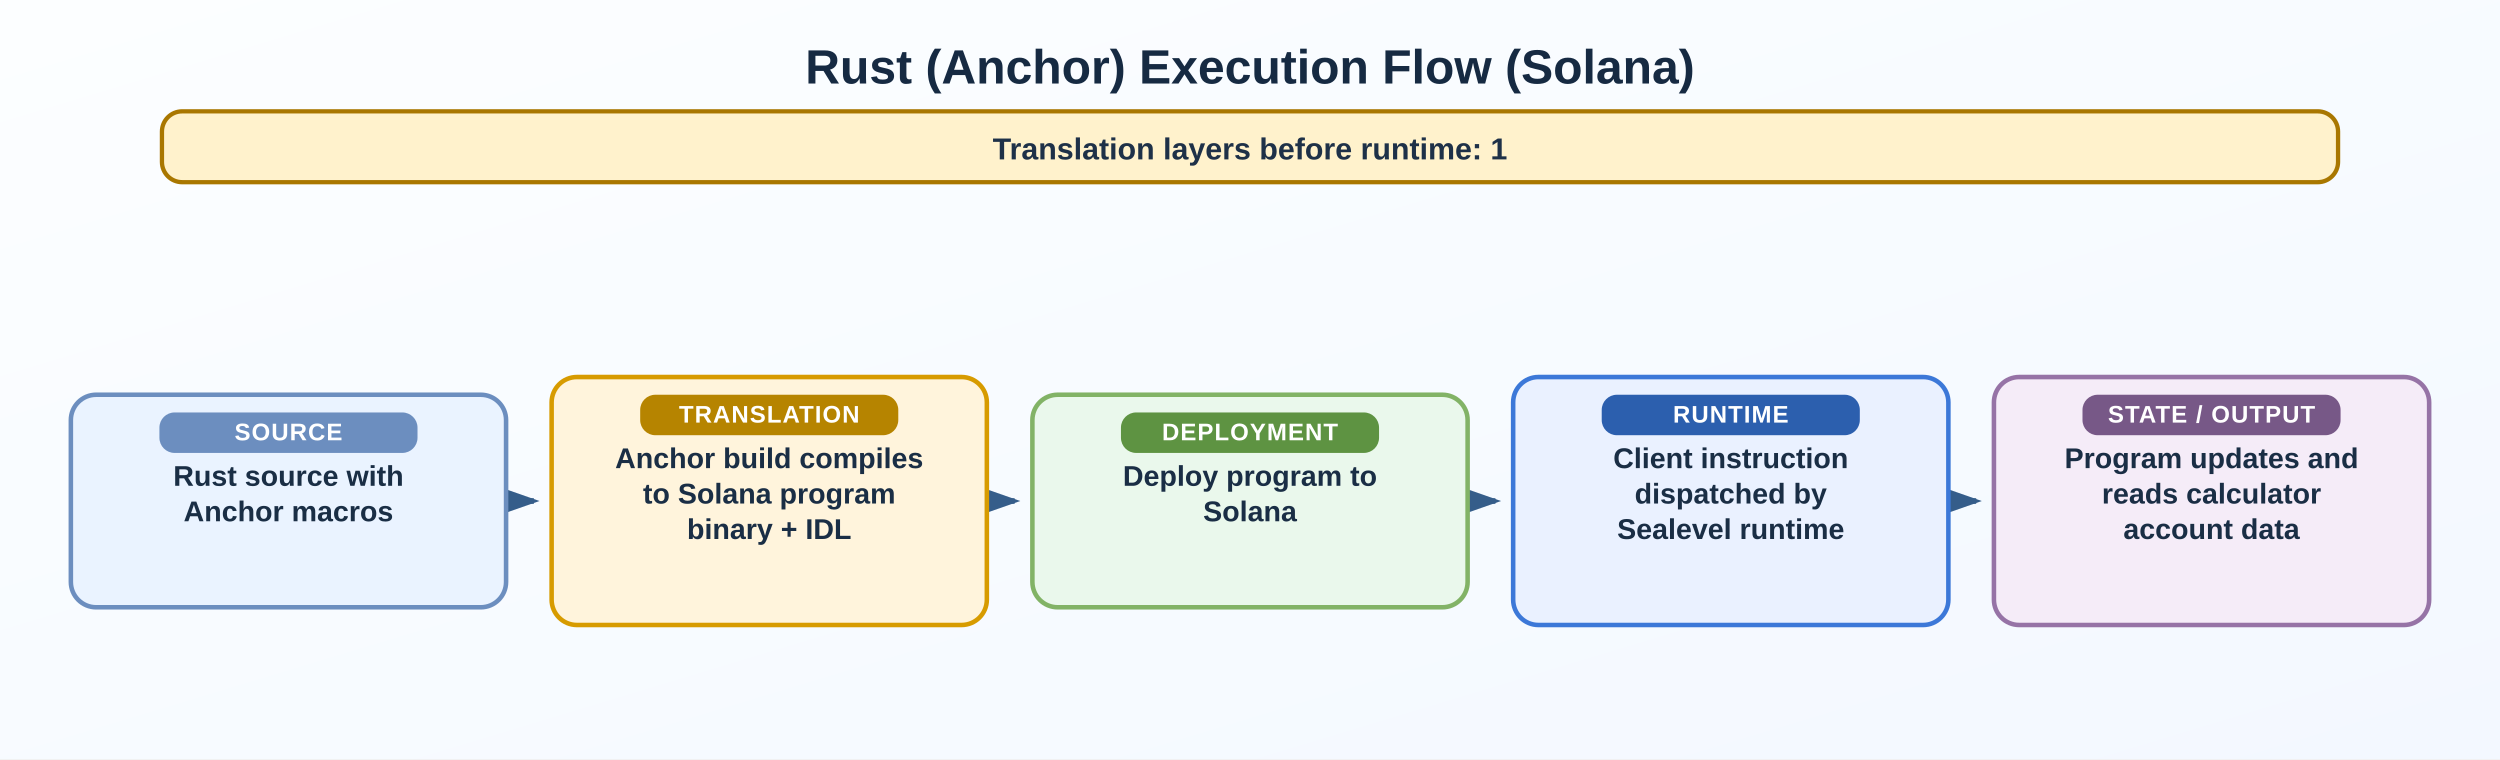
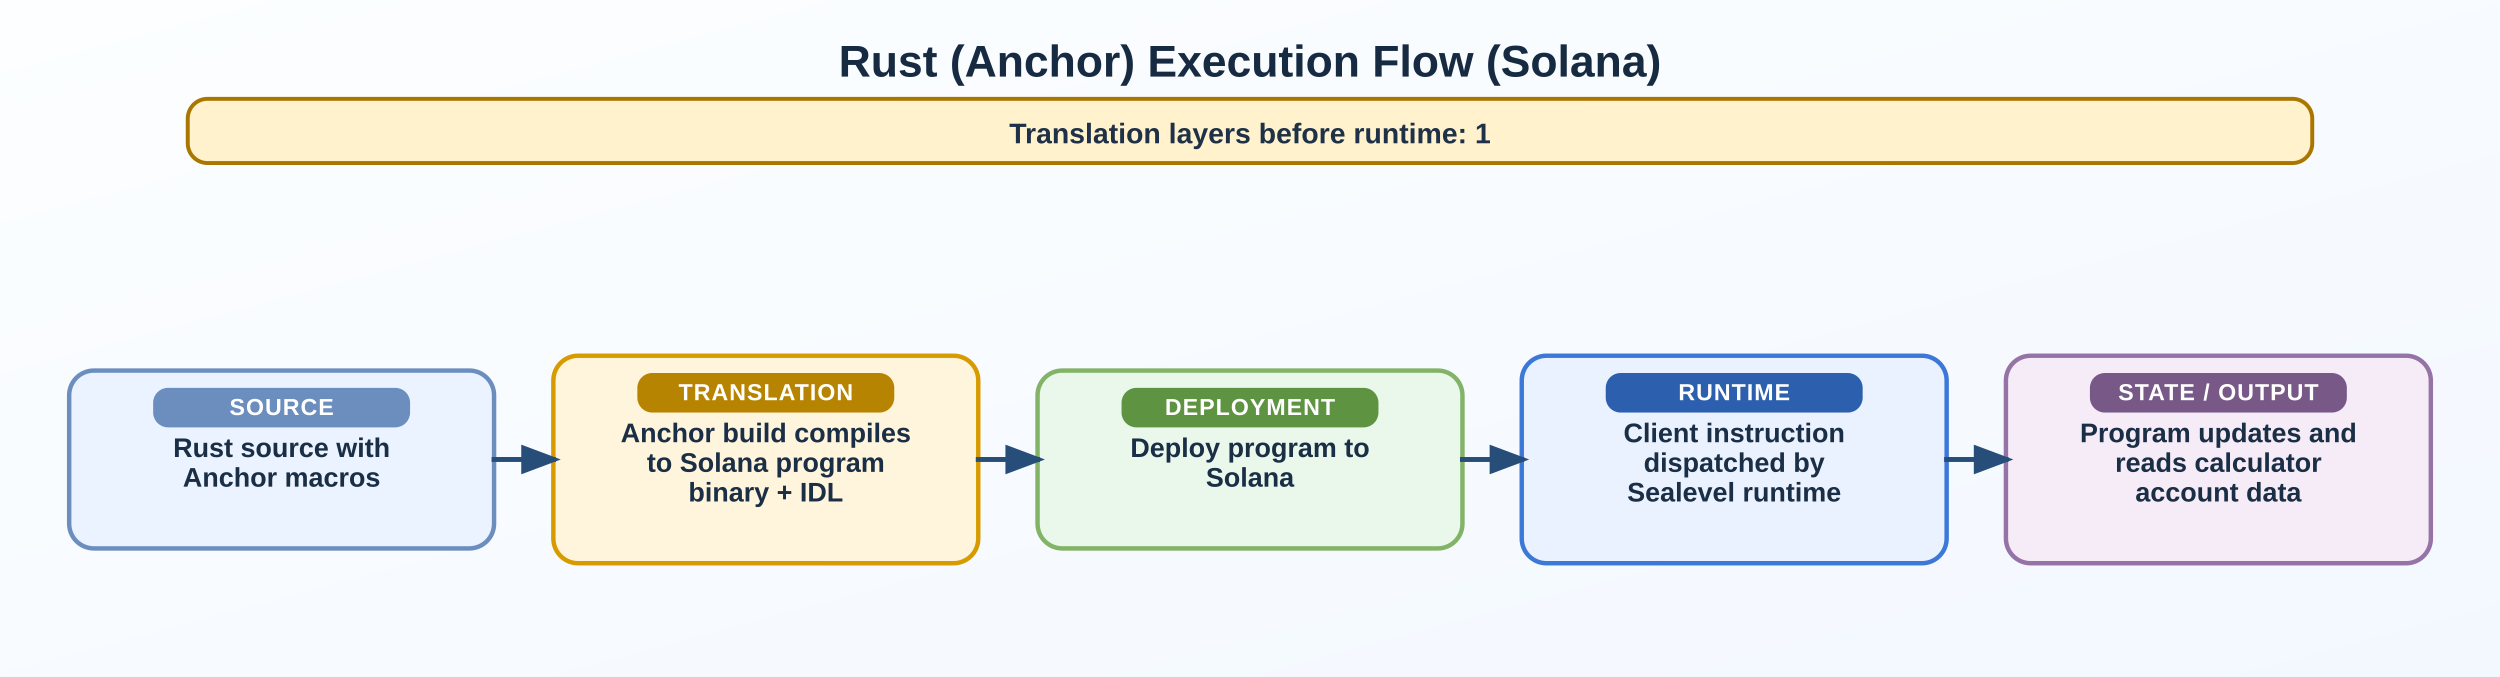
- <svg xmlns="http://www.w3.org/2000/svg" width="988" height="300" viewBox="0 0 988 300">
+ <svg xmlns="http://www.w3.org/2000/svg" width="1012" height="274" viewBox="0 0 1012 274">
  <defs>
    <linearGradient id="bg" x1="0" y1="0" x2="1" y2="1">
      <stop offset="0%" stop-color="#FCFEFF" />
      <stop offset="100%" stop-color="#F3F8FF" />
    </linearGradient>
-     <marker id="arrow" markerWidth="10" markerHeight="7" refX="9" refY="3.5" orient="auto">
-       <polygon points="0 0, 10 3.5, 0 7" fill="#355D8A" />
+     <marker id="arrow" markerWidth="8" markerHeight="6" refX="7" refY="3" orient="auto">
+       <polygon points="0 0, 8 3, 0 6" fill="#274D79" />
    </marker>
  </defs>
-   <rect x="0" y="0" width="988" height="300" fill="url(#bg)" />
-   <text x="494.0" y="33" text-anchor="middle" font-size="19" font-family="Arial, sans-serif" font-weight="700" fill="#162A42">Rust (Anchor) Execution Flow (Solana)</text>
-   <rect x="64.0" y="44" rx="8" ry="8" width="860" height="28" fill="#FFF2CC" stroke="#A97700" stroke-width="1.7" />
-   <text x="494.0" y="63" text-anchor="middle" font-size="12" font-family="Arial, sans-serif" font-weight="700" fill="#1E3148">Translation layers before runtime: 1</text>
-   <line x1="204" y1="198" x2="211" y2="198" stroke="#355D8A" stroke-width="2.2" marker-end="url(#arrow)" />
-   <line x1="394" y1="198" x2="401" y2="198" stroke="#355D8A" stroke-width="2.2" marker-end="url(#arrow)" />
-   <line x1="584" y1="198" x2="591" y2="198" stroke="#355D8A" stroke-width="2.2" marker-end="url(#arrow)" />
-   <line x1="774" y1="198" x2="781" y2="198" stroke="#355D8A" stroke-width="2.2" marker-end="url(#arrow)" />
-   <rect x="28" y="156.0" rx="10" ry="10" width="172" height="84" fill="#EAF3FF" stroke="#6C8EBF" stroke-width="1.8" />
-   <rect x="63.0" y="163.0" rx="6" ry="6" width="102" height="16" fill="#6C8EBF" />
-   <text x="114.0" y="174.0" text-anchor="middle" font-size="9.5" font-family="Arial, sans-serif" font-weight="700" letter-spacing="0.4" fill="#FFFFFF">SOURCE</text>
-   <text x="114.0" y="192.0" text-anchor="middle" font-size="11.3" font-family="Arial, sans-serif" font-weight="600" fill="#1A2E45">Rust source with</text>
-   <text x="114.0" y="206.0" text-anchor="middle" font-size="11.3" font-family="Arial, sans-serif" font-weight="600" fill="#1A2E45">Anchor macros</text>
-   <rect x="218" y="149.0" rx="10" ry="10" width="172" height="98" fill="#FFF4DC" stroke="#D79B00" stroke-width="1.8" />
-   <rect x="253.0" y="156.0" rx="6" ry="6" width="102" height="16" fill="#B68400" />
-   <text x="304.0" y="167.0" text-anchor="middle" font-size="9.5" font-family="Arial, sans-serif" font-weight="700" letter-spacing="0.4" fill="#FFFFFF">TRANSLATION</text>
-   <text x="304.0" y="185.0" text-anchor="middle" font-size="11.3" font-family="Arial, sans-serif" font-weight="600" fill="#1A2E45">Anchor build compiles</text>
-   <text x="304.0" y="199.0" text-anchor="middle" font-size="11.3" font-family="Arial, sans-serif" font-weight="600" fill="#1A2E45">to Solana program</text>
-   <text x="304.0" y="213.0" text-anchor="middle" font-size="11.3" font-family="Arial, sans-serif" font-weight="600" fill="#1A2E45">binary + IDL</text>
-   <rect x="408" y="156.0" rx="10" ry="10" width="172" height="84" fill="#EAF8EC" stroke="#82B366" stroke-width="1.8" />
-   <rect x="443.0" y="163.0" rx="6" ry="6" width="102" height="16" fill="#5E9342" />
-   <text x="494.0" y="174.0" text-anchor="middle" font-size="9.5" font-family="Arial, sans-serif" font-weight="700" letter-spacing="0.4" fill="#FFFFFF">DEPLOYMENT</text>
-   <text x="494.0" y="192.0" text-anchor="middle" font-size="11.3" font-family="Arial, sans-serif" font-weight="600" fill="#1A2E45">Deploy program to</text>
-   <text x="494.0" y="206.0" text-anchor="middle" font-size="11.3" font-family="Arial, sans-serif" font-weight="600" fill="#1A2E45">Solana</text>
-   <rect x="598" y="149.0" rx="10" ry="10" width="172" height="98" fill="#EAF1FF" stroke="#3C78D8" stroke-width="1.8" />
-   <rect x="633.0" y="156.0" rx="6" ry="6" width="102" height="16" fill="#2C5FAE" />
-   <text x="684.0" y="167.0" text-anchor="middle" font-size="9.5" font-family="Arial, sans-serif" font-weight="700" letter-spacing="0.4" fill="#FFFFFF">RUNTIME</text>
-   <text x="684.0" y="185.0" text-anchor="middle" font-size="11.3" font-family="Arial, sans-serif" font-weight="600" fill="#1A2E45">Client instruction</text>
-   <text x="684.0" y="199.0" text-anchor="middle" font-size="11.3" font-family="Arial, sans-serif" font-weight="600" fill="#1A2E45">dispatched by</text>
-   <text x="684.0" y="213.0" text-anchor="middle" font-size="11.3" font-family="Arial, sans-serif" font-weight="600" fill="#1A2E45">Sealevel runtime</text>
-   <rect x="788" y="149.0" rx="10" ry="10" width="172" height="98" fill="#F5ECF8" stroke="#9673A6" stroke-width="1.8" />
-   <rect x="823.0" y="156.0" rx="6" ry="6" width="102" height="16" fill="#775887" />
-   <text x="874.0" y="167.0" text-anchor="middle" font-size="9.5" font-family="Arial, sans-serif" font-weight="700" letter-spacing="0.4" fill="#FFFFFF">STATE / OUTPUT</text>
-   <text x="874.0" y="185.0" text-anchor="middle" font-size="11.3" font-family="Arial, sans-serif" font-weight="600" fill="#1A2E45">Program updates and</text>
-   <text x="874.0" y="199.0" text-anchor="middle" font-size="11.3" font-family="Arial, sans-serif" font-weight="600" fill="#1A2E45">reads calculator</text>
-   <text x="874.0" y="213.0" text-anchor="middle" font-size="11.3" font-family="Arial, sans-serif" font-weight="600" fill="#1A2E45">account data</text>
+   <rect x="0" y="0" width="1012" height="274" fill="url(#bg)" />
+   <text x="506.0" y="31" text-anchor="middle" font-size="18" font-family="Arial, sans-serif" font-weight="700" fill="#162A42">Rust (Anchor) Execution Flow (Solana)</text>
+   <rect x="76.0" y="40" rx="8" ry="8" width="860" height="26" fill="#FFF2CC" stroke="#A97700" stroke-width="1.6" />
+   <text x="506.0" y="58" text-anchor="middle" font-size="11.5" font-family="Arial, sans-serif" font-weight="700" fill="#1E3148">Translation layers before runtime: 1</text>
+   <rect x="28" y="150.0" rx="10" ry="10" width="172" height="72" fill="#EAF3FF" stroke="#6C8EBF" stroke-width="1.8" />
+   <rect x="62.0" y="157.0" rx="6" ry="6" width="104" height="16" fill="#6C8EBF" />
+   <text x="114.0" y="168.0" text-anchor="middle" font-size="9.4" font-family="Arial, sans-serif" font-weight="700" letter-spacing="0.4" fill="#FFFFFF">SOURCE</text>
+   <text x="114.0" y="185.0" text-anchor="middle" font-size="10.9" font-family="Arial, sans-serif" font-weight="600" fill="#1A2E45">Rust source with</text>
+   <text x="114.0" y="197.0" text-anchor="middle" font-size="10.9" font-family="Arial, sans-serif" font-weight="600" fill="#1A2E45">Anchor macros</text>
+   <rect x="224" y="144.0" rx="10" ry="10" width="172" height="84" fill="#FFF4DC" stroke="#D79B00" stroke-width="1.8" />
+   <rect x="258.0" y="151.0" rx="6" ry="6" width="104" height="16" fill="#B68400" />
+   <text x="310.0" y="162.0" text-anchor="middle" font-size="9.4" font-family="Arial, sans-serif" font-weight="700" letter-spacing="0.4" fill="#FFFFFF">TRANSLATION</text>
+   <text x="310.0" y="179.0" text-anchor="middle" font-size="10.9" font-family="Arial, sans-serif" font-weight="600" fill="#1A2E45">Anchor build compiles</text>
+   <text x="310.0" y="191.0" text-anchor="middle" font-size="10.9" font-family="Arial, sans-serif" font-weight="600" fill="#1A2E45">to Solana program</text>
+   <text x="310.0" y="203.0" text-anchor="middle" font-size="10.9" font-family="Arial, sans-serif" font-weight="600" fill="#1A2E45">binary + IDL</text>
+   <rect x="420" y="150.0" rx="10" ry="10" width="172" height="72" fill="#EAF8EC" stroke="#82B366" stroke-width="1.8" />
+   <rect x="454.0" y="157.0" rx="6" ry="6" width="104" height="16" fill="#5E9342" />
+   <text x="506.0" y="168.0" text-anchor="middle" font-size="9.4" font-family="Arial, sans-serif" font-weight="700" letter-spacing="0.4" fill="#FFFFFF">DEPLOYMENT</text>
+   <text x="506.0" y="185.0" text-anchor="middle" font-size="10.9" font-family="Arial, sans-serif" font-weight="600" fill="#1A2E45">Deploy program to</text>
+   <text x="506.0" y="197.0" text-anchor="middle" font-size="10.9" font-family="Arial, sans-serif" font-weight="600" fill="#1A2E45">Solana</text>
+   <rect x="616" y="144.0" rx="10" ry="10" width="172" height="84" fill="#EAF1FF" stroke="#3C78D8" stroke-width="1.8" />
+   <rect x="650.0" y="151.0" rx="6" ry="6" width="104" height="16" fill="#2C5FAE" />
+   <text x="702.0" y="162.0" text-anchor="middle" font-size="9.4" font-family="Arial, sans-serif" font-weight="700" letter-spacing="0.4" fill="#FFFFFF">RUNTIME</text>
+   <text x="702.0" y="179.0" text-anchor="middle" font-size="10.9" font-family="Arial, sans-serif" font-weight="600" fill="#1A2E45">Client instruction</text>
+   <text x="702.0" y="191.0" text-anchor="middle" font-size="10.9" font-family="Arial, sans-serif" font-weight="600" fill="#1A2E45">dispatched by</text>
+   <text x="702.0" y="203.0" text-anchor="middle" font-size="10.9" font-family="Arial, sans-serif" font-weight="600" fill="#1A2E45">Sealevel runtime</text>
+   <rect x="812" y="144.0" rx="10" ry="10" width="172" height="84" fill="#F5ECF8" stroke="#9673A6" stroke-width="1.8" />
+   <rect x="846.0" y="151.0" rx="6" ry="6" width="104" height="16" fill="#775887" />
+   <text x="898.0" y="162.0" text-anchor="middle" font-size="9.4" font-family="Arial, sans-serif" font-weight="700" letter-spacing="0.4" fill="#FFFFFF">STATE / OUTPUT</text>
+   <text x="898.0" y="179.0" text-anchor="middle" font-size="10.9" font-family="Arial, sans-serif" font-weight="600" fill="#1A2E45">Program updates and</text>
+   <text x="898.0" y="191.0" text-anchor="middle" font-size="10.9" font-family="Arial, sans-serif" font-weight="600" fill="#1A2E45">reads calculator</text>
+   <text x="898.0" y="203.0" text-anchor="middle" font-size="10.9" font-family="Arial, sans-serif" font-weight="600" fill="#1A2E45">account data</text>
+   <line x1="199" y1="186" x2="225" y2="186" stroke="#274D79" stroke-width="2" marker-end="url(#arrow)" />
+   <line x1="395" y1="186" x2="421" y2="186" stroke="#274D79" stroke-width="2" marker-end="url(#arrow)" />
+   <line x1="591" y1="186" x2="617" y2="186" stroke="#274D79" stroke-width="2" marker-end="url(#arrow)" />
+   <line x1="787" y1="186" x2="813" y2="186" stroke="#274D79" stroke-width="2" marker-end="url(#arrow)" />
</svg>
